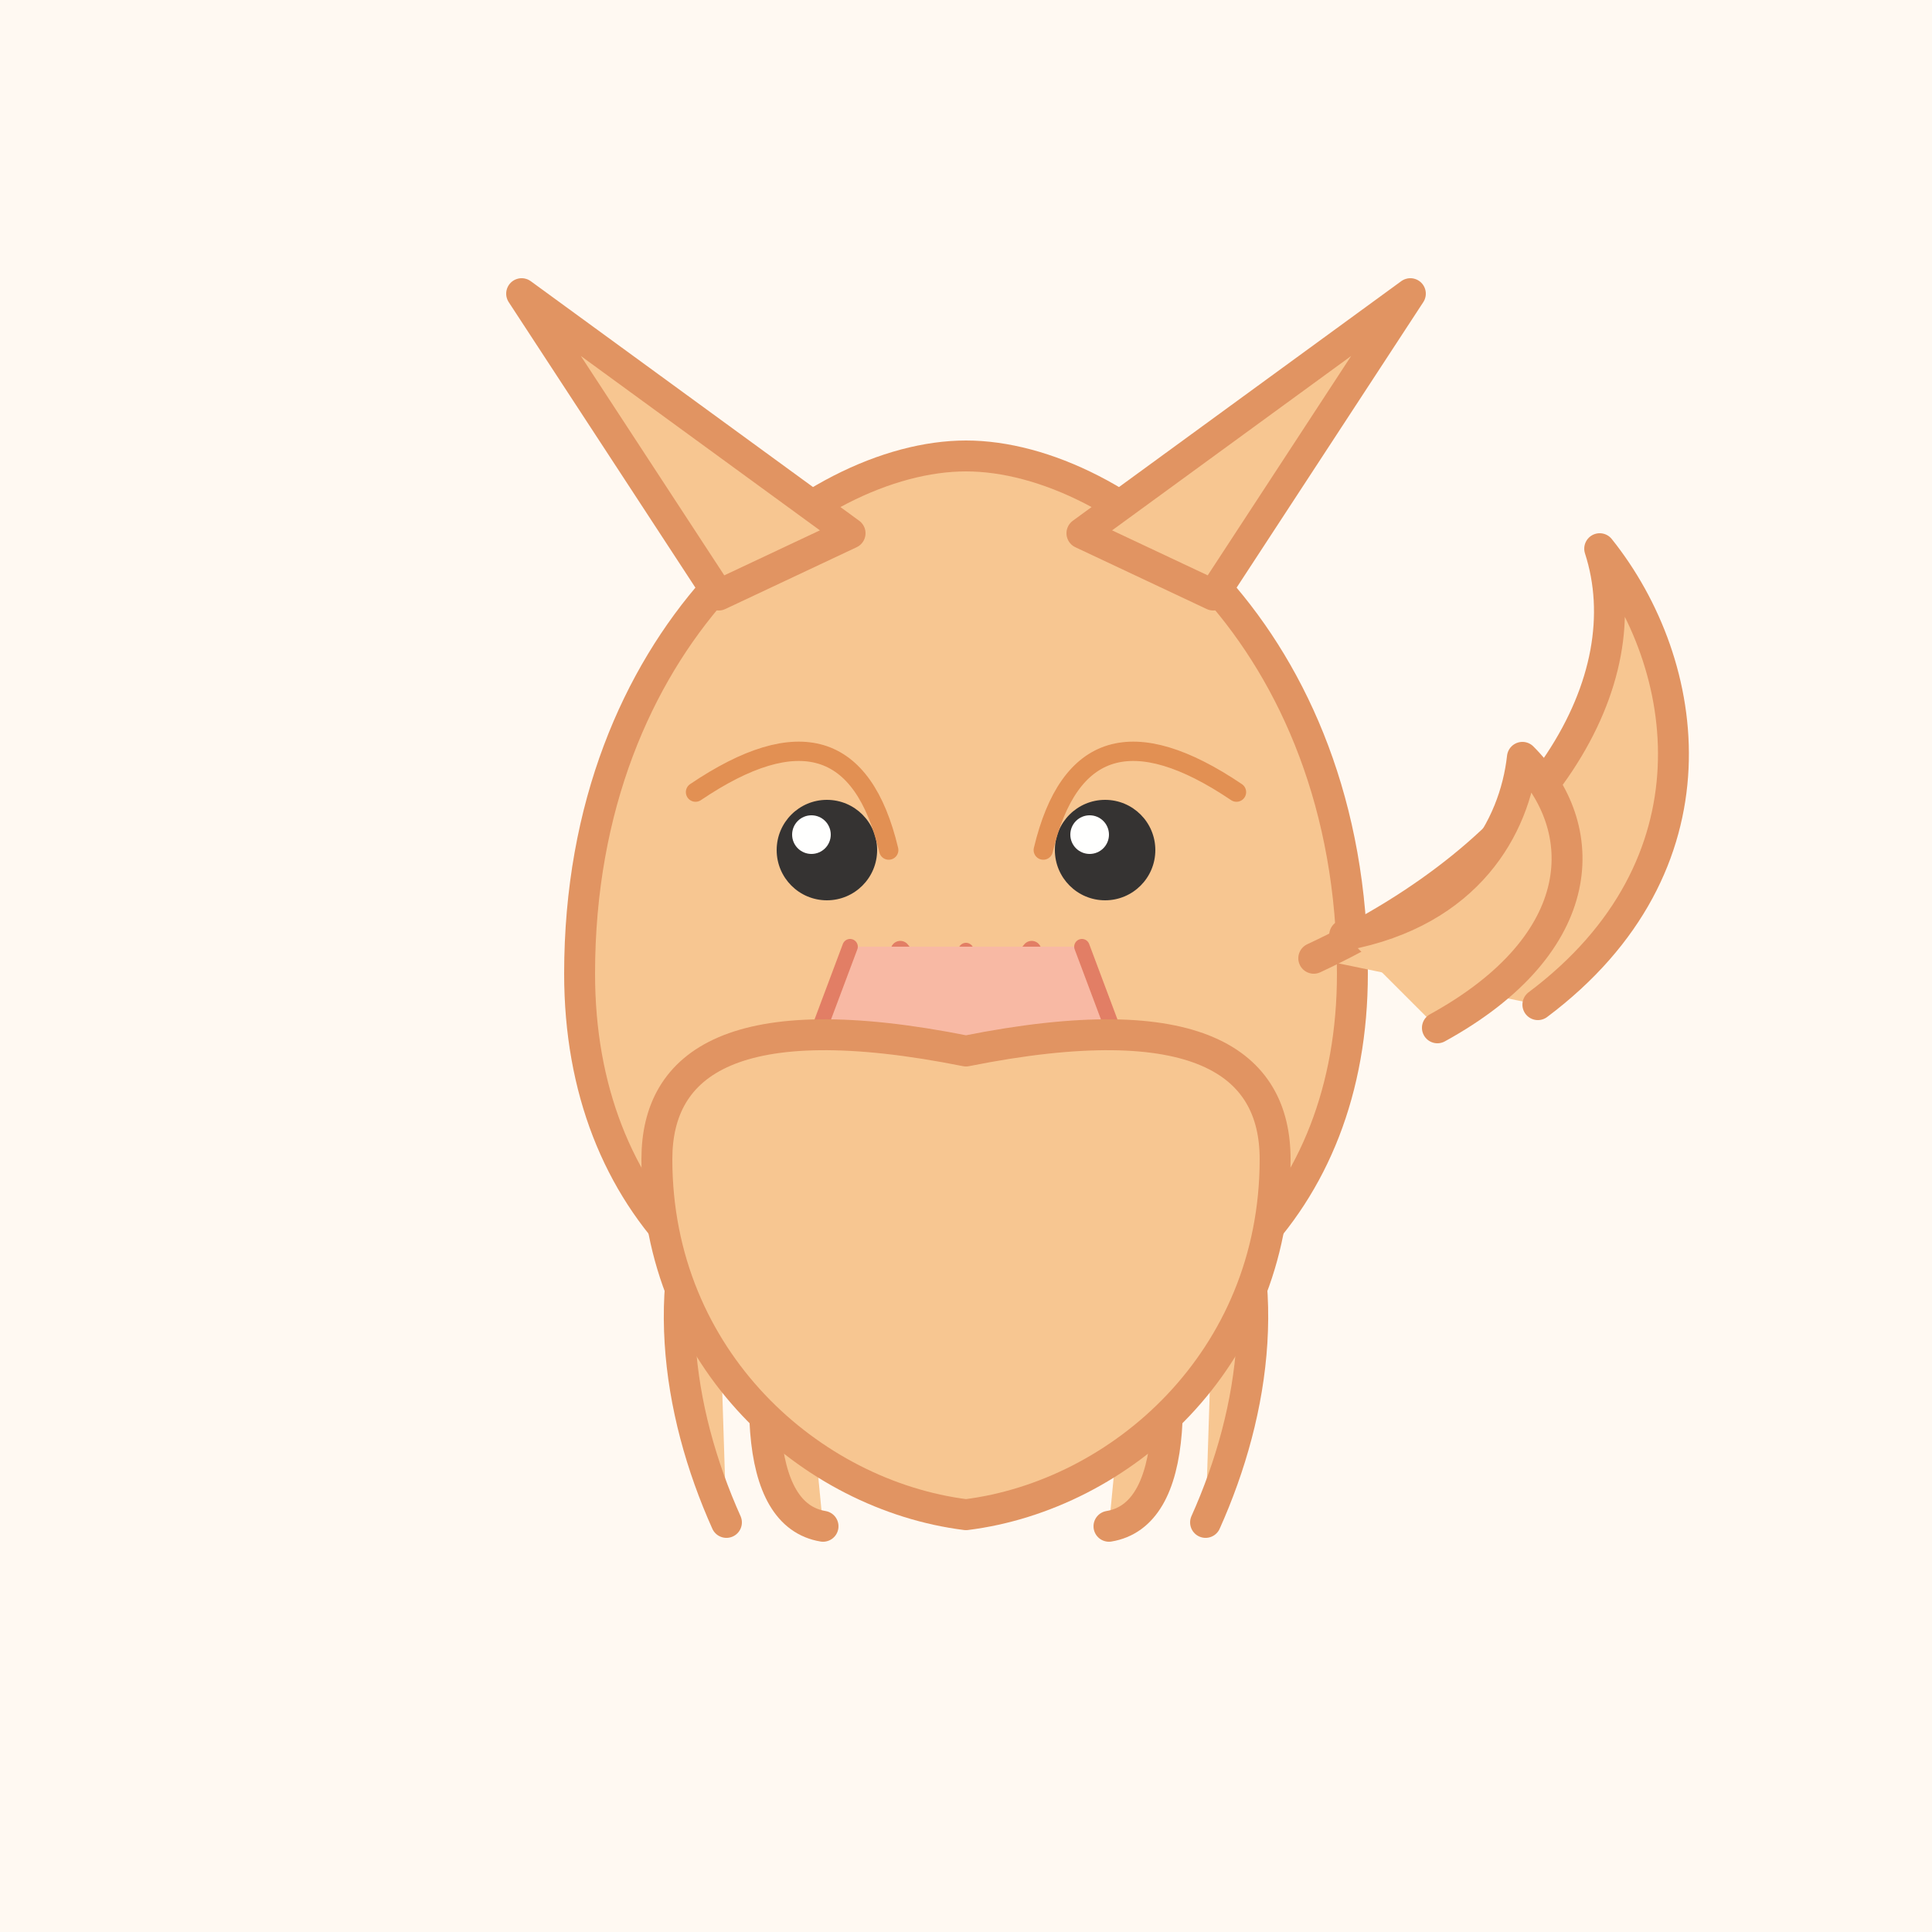
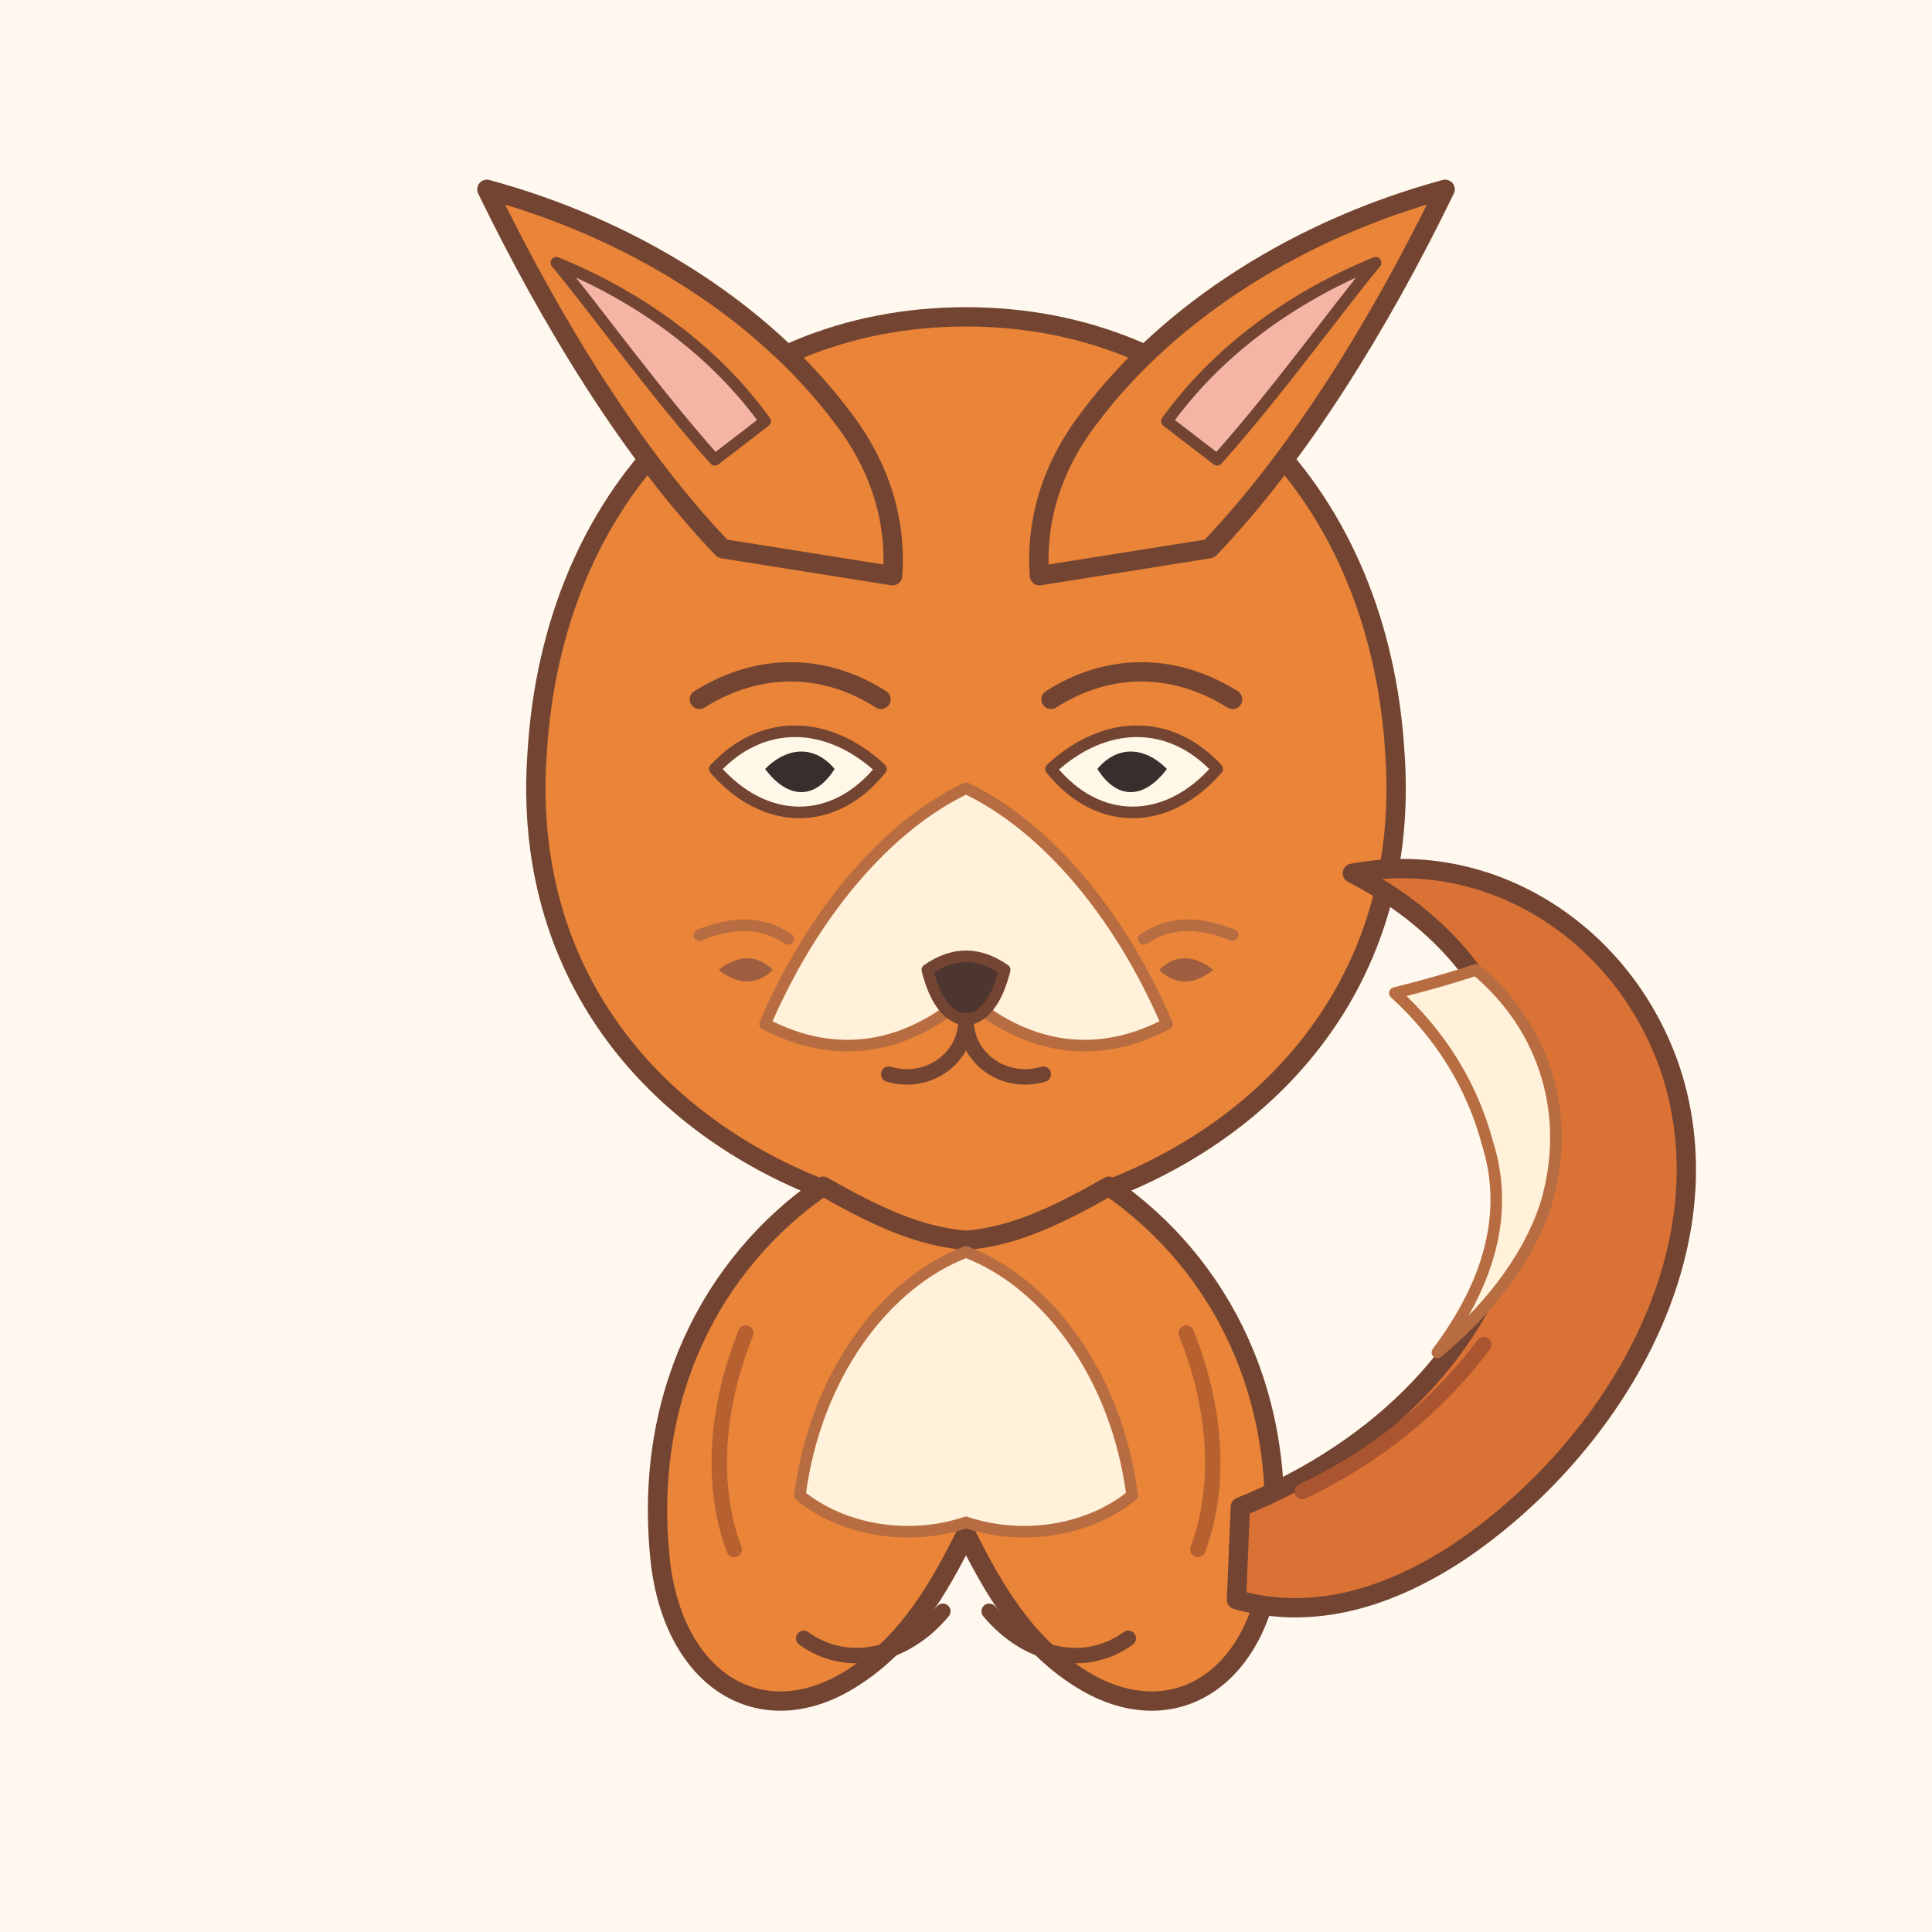
<svg xmlns="http://www.w3.org/2000/svg" width="500" height="500" viewBox="0 0 500 500">
-   <rect width="500" height="500" fill="#FFF9F2" />
-   <g fill="#F7C38D" stroke="#E08F5B" stroke-width="8" stroke-linecap="round" stroke-linejoin="round" opacity="0.95">
-     <path d="M150 252 C150 165, 210 118, 250 118 C290 118, 350 165, 350 252 C350 312, 310 350, 250 355 C190 350, 150 312, 150 252 Z" />
-     <path d="M186 154 L135 76 L220 138 Z" />
-     <path d="M314 154 L365 76 L280 138 Z" />
-     <circle cx="214" cy="220" r="13" fill="#2B2929" stroke="none" />
-     <circle cx="286" cy="220" r="13" fill="#2B2929" stroke="none" />
-     <circle cx="210" cy="216" r="5" fill="#FFFFFF" stroke="none" />
-     <circle cx="282" cy="216" r="5" fill="#FFFFFF" stroke="none" />
-     <path d="M233 246 Q250 268 267 246" fill="none" stroke="#E1785E" stroke-width="5" />
-     <path d="M250 246 L250 265" stroke="#E1785E" stroke-width="4" />
-     <path d="M220 245 L205 285 L250 275 L295 285 L280 245" fill="#F8B6A1" stroke="#E1785E" stroke-width="4" />
-     <path d="M180 205 Q220 178 230 220" fill="none" stroke="#E18A4C" stroke-width="5" />
-     <path d="M320 205 Q280 178 270 220" fill="none" stroke="#E18A4C" stroke-width="5" />
-     <path d="M185 300 C170 330, 175 365, 188 394" />
-     <path d="M315 300 C330 330, 325 365, 312 394" />
-     <path d="M205 312 C194 360, 195 392, 213 395" />
-     <path d="M295 312 C306 360, 305 392, 287 395" />
-     <path d="M170 300 C170 352, 210 387, 250 392 C290 387, 330 352, 330 300 C330 275, 310 260, 250 272 C190 260, 170 275, 170 300 Z" />
-     <path d="M340 248 C400 220, 425 176, 414 142 C438 172, 446 224, 398 260" />
-     <path d="M348 242 C380 236, 392 214, 394 196 C412 214, 412 244, 372 266" fill="#F7C38D" stroke="#E08F5B" stroke-width="8" />
+   <rect width="500" height="500" fill="#FFF8EF" />
+   <g fill="#E98234" stroke="#70402D" stroke-width="5" stroke-linecap="round" stroke-linejoin="round" opacity="0.98">
+     <path d="M250 82 C188 82 143 128 139 195 C135 252 169 290 211 307 C229 314 240 326 250 340 C260 326 271 314 289 307 C331 290 365 252 361 195 C357 128 312 82 250 82 Z" fill="#E98234" />
+     <path d="M187 142 C164 118 143 84 126 49 C163 59 197 80 218 108 C228 121 232 135 231 149 Z" />
+     <path d="M313 142 C336 118 357 84 374 49 C337 59 303 80 282 108 C272 121 268 135 269 149 Z" />
+     <path d="M185 119 C169 101 154 80 144 68 C166 77 185 91 198 109 Z" fill="#F4B4A2" stroke-width="3" />
+     <path d="M315 119 C331 101 346 80 356 68 C334 77 315 91 302 109 Z" fill="#F4B4A2" stroke-width="3" />
+     <path d="M250 204 C229 214 210 237 198 265 C217 275 235 271 250 258 C265 271 283 275 302 265 C290 237 271 214 250 204 Z" fill="#FFF1D9" stroke="#B66A3D" stroke-width="3" />
+     <path d="M185 199 C197 186 214 186 228 199 C216 214 198 214 185 199 Z" fill="#FFF8E9" stroke-width="3" />
+     <path d="M272 199 C286 186 303 186 315 199 C302 214 284 214 272 199 Z" fill="#FFF8E9" stroke-width="3" />
+     <path d="M198 199 C204 193 211 193 216 199 C211 207 204 207 198 199 Z" fill="#352A28" stroke="none" />
+     <path d="M284 199 C289 193 296 193 302 199 C296 207 289 207 284 199 Z" fill="#352A28" stroke="none" />
+     <path d="M181 181 C197 171 214 172 228 181" fill="none" stroke-width="5" />
+     <path d="M272 181 C286 172 303 171 319 181" fill="none" stroke-width="5" />
+     <path d="M240 251 Q250 244 260 251 Q257 263 250 264 Q243 263 240 251 Z" fill="#49312C" stroke-width="3" />
+     <path d="M250 264 C250 274 240 281 230 278 M250 264 C250 274 260 281 270 278" fill="none" stroke-width="4" />
+     <path d="M181 242 C191 238 198 239 204 243 M319 242 C309 238 302 239 296 243" fill="none" stroke="#B66A3D" stroke-width="3" />
+     <path d="M186 251 C191 247 196 247 200 251 C196 255 191 255 186 251 Z M300 251 C304 247 309 247 314 251 C309 255 304 255 300 251 Z" fill="#9E5B3D" stroke="none" />
+     <path d="M213 307 C184 327 166 362 171 405 C175 436 198 449 221 434 C235 425 243 411 250 397 C257 411 265 425 279 434 C302 449 325 436 329 405 C334 362 316 327 287 307 C273 315 262 320 250 321 C238 320 227 315 213 307 Z" fill="#E98234" />
+     <path d="M250 324 C229 332 211 356 207 387 C218 396 235 399 250 394 C265 399 282 396 293 387 C289 356 271 332 250 324 Z" fill="#FFF1D9" stroke="#B66A3D" stroke-width="3" />
+     <path d="M193 345 C185 365 184 385 190 401 M307 345 C315 365 316 385 310 401" fill="none" stroke="#B65E2D" stroke-width="4" />
+     <path d="M208 424 C219 432 234 429 244 417 M256 417 C266 429 281 432 292 424" fill="none" stroke-width="4" />
+     <path d="M321 390 C358 375 384 348 392 315 C402 274 383 243 350 226 C387 219 422 243 433 279 C447 326 416 376 377 402 C357 415 338 419 320 414 Z" fill="#D96F32" />
+     <path d="M382 251 C400 266 407 289 400 312 C395 327 384 340 372 350 C387 330 390 312 385 296 C381 281 373 268 361 257 C369 255 376 253 382 251 Z" fill="#FFF1D9" stroke="#B66A3D" stroke-width="3" />
+     <path d="M337 386 C356 377 372 364 384 348" fill="none" stroke="#A8522B" stroke-width="4" />
  </g>
</svg>
